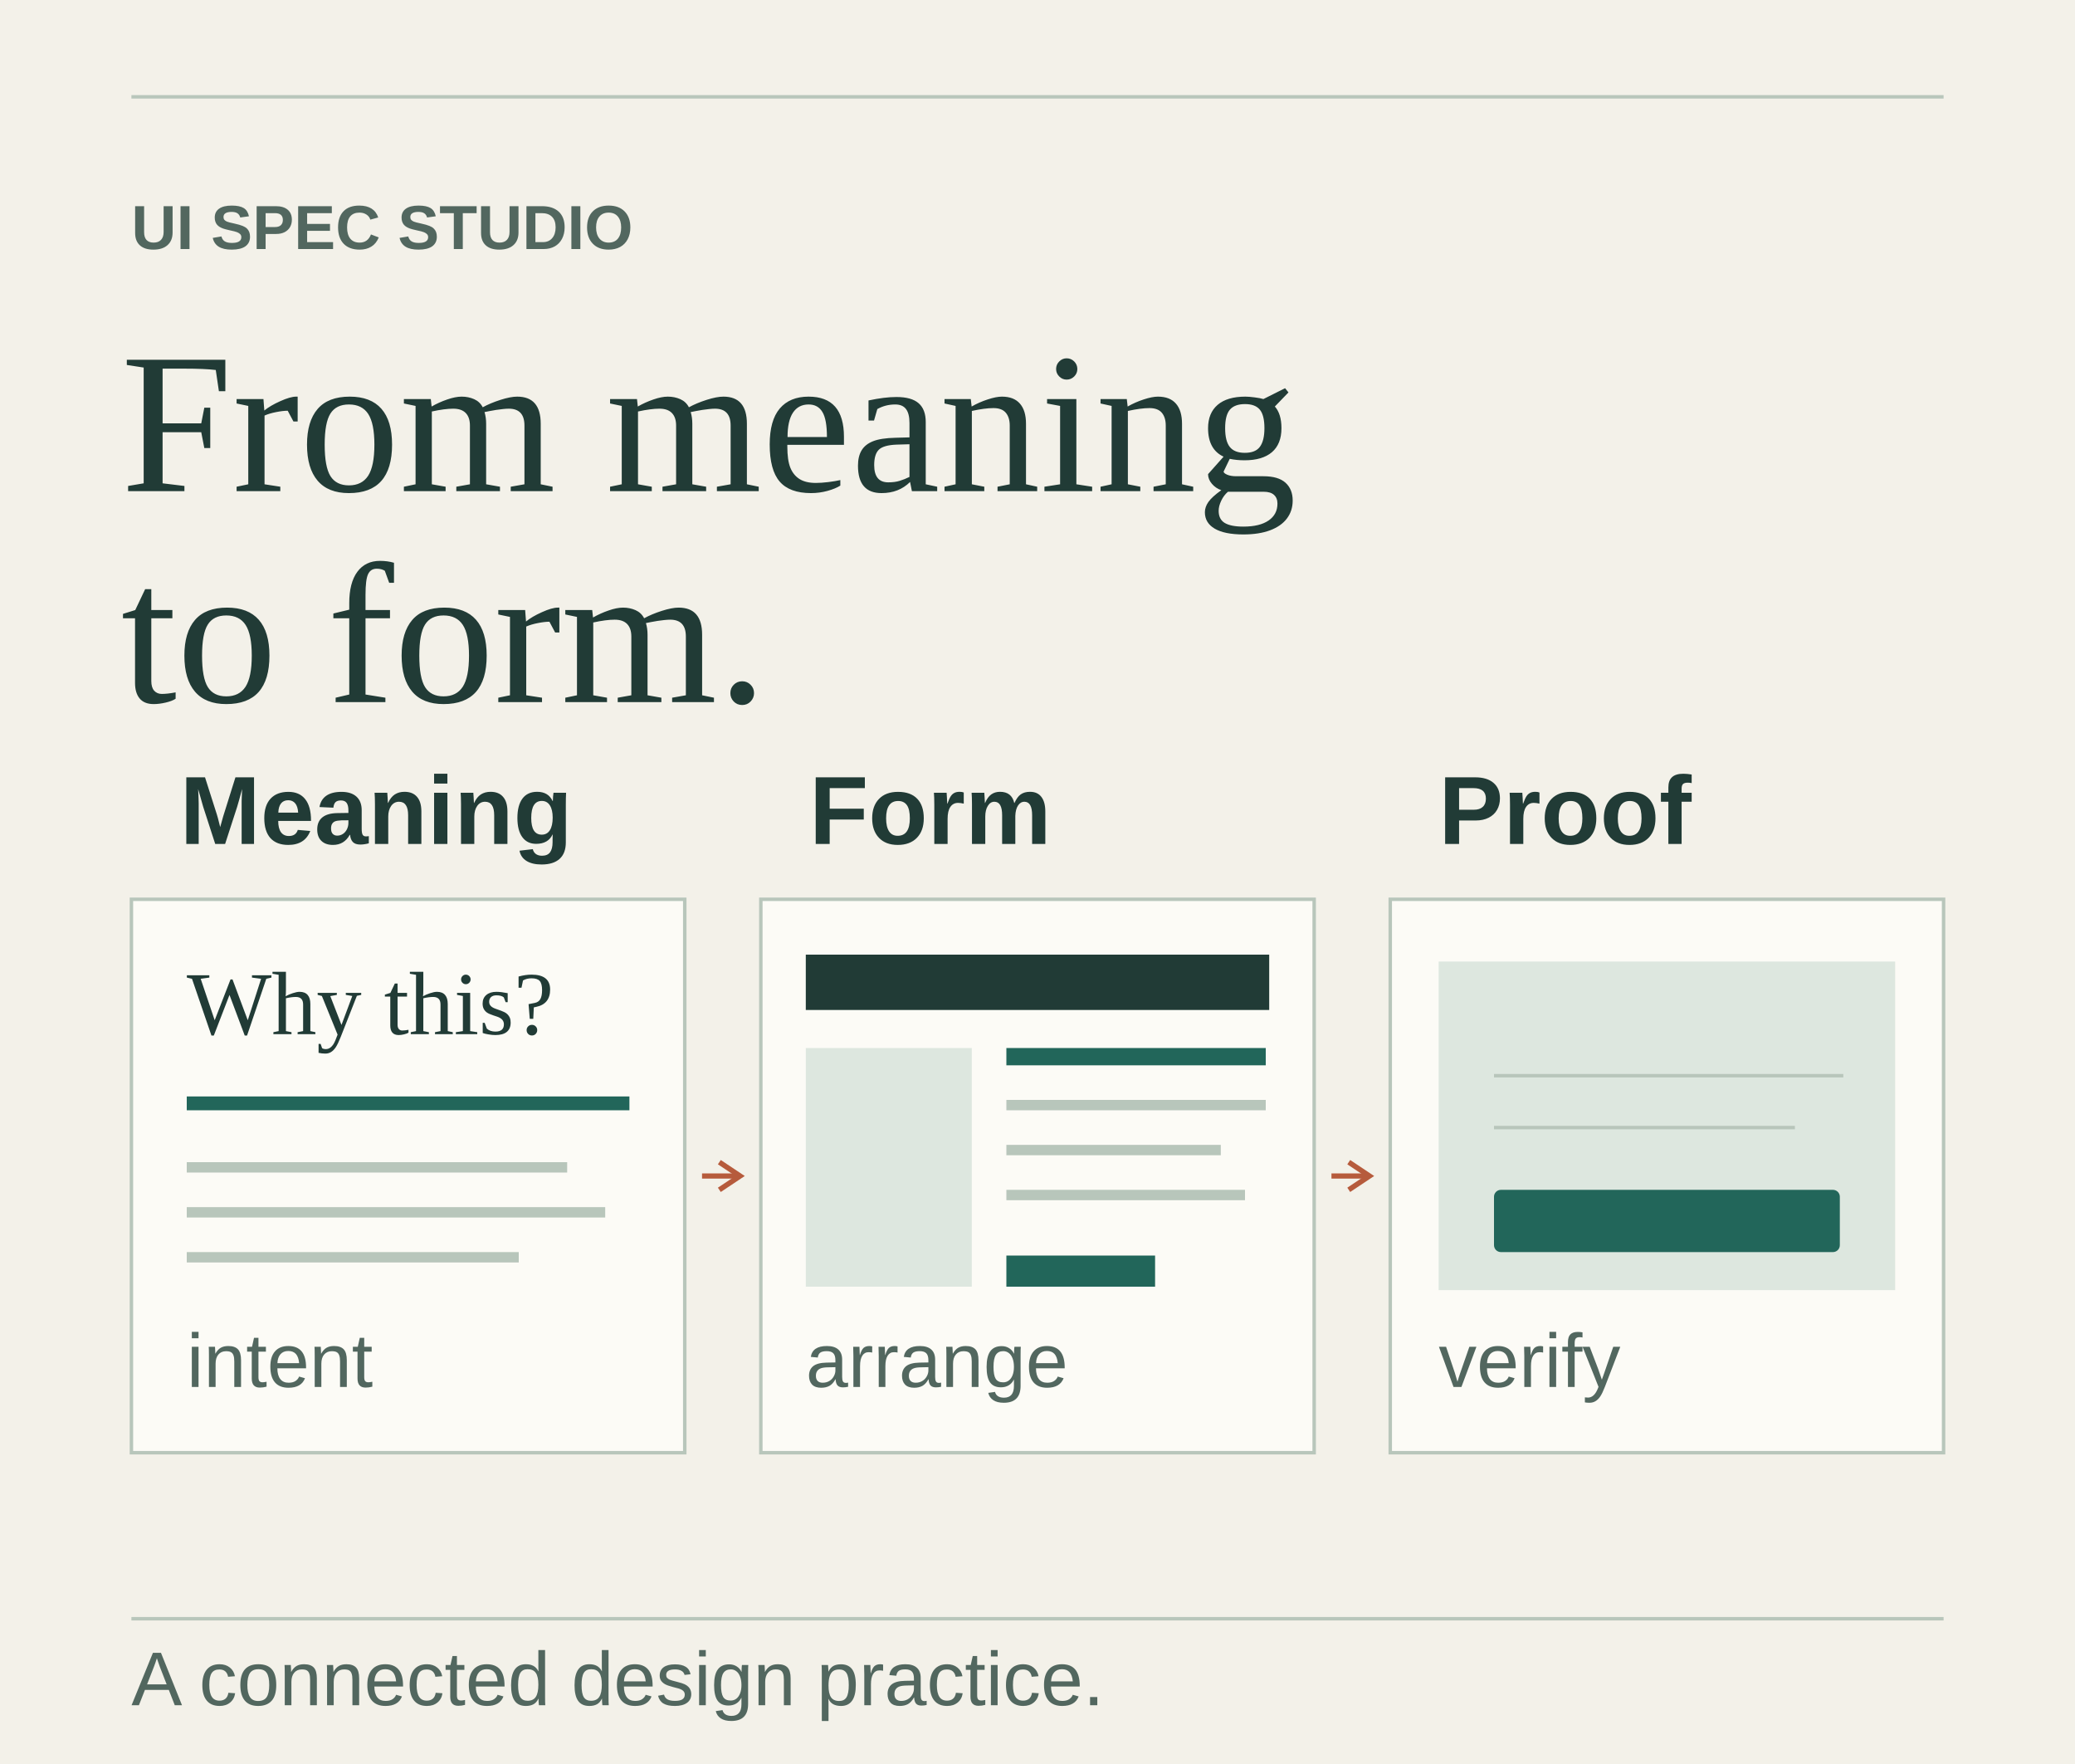
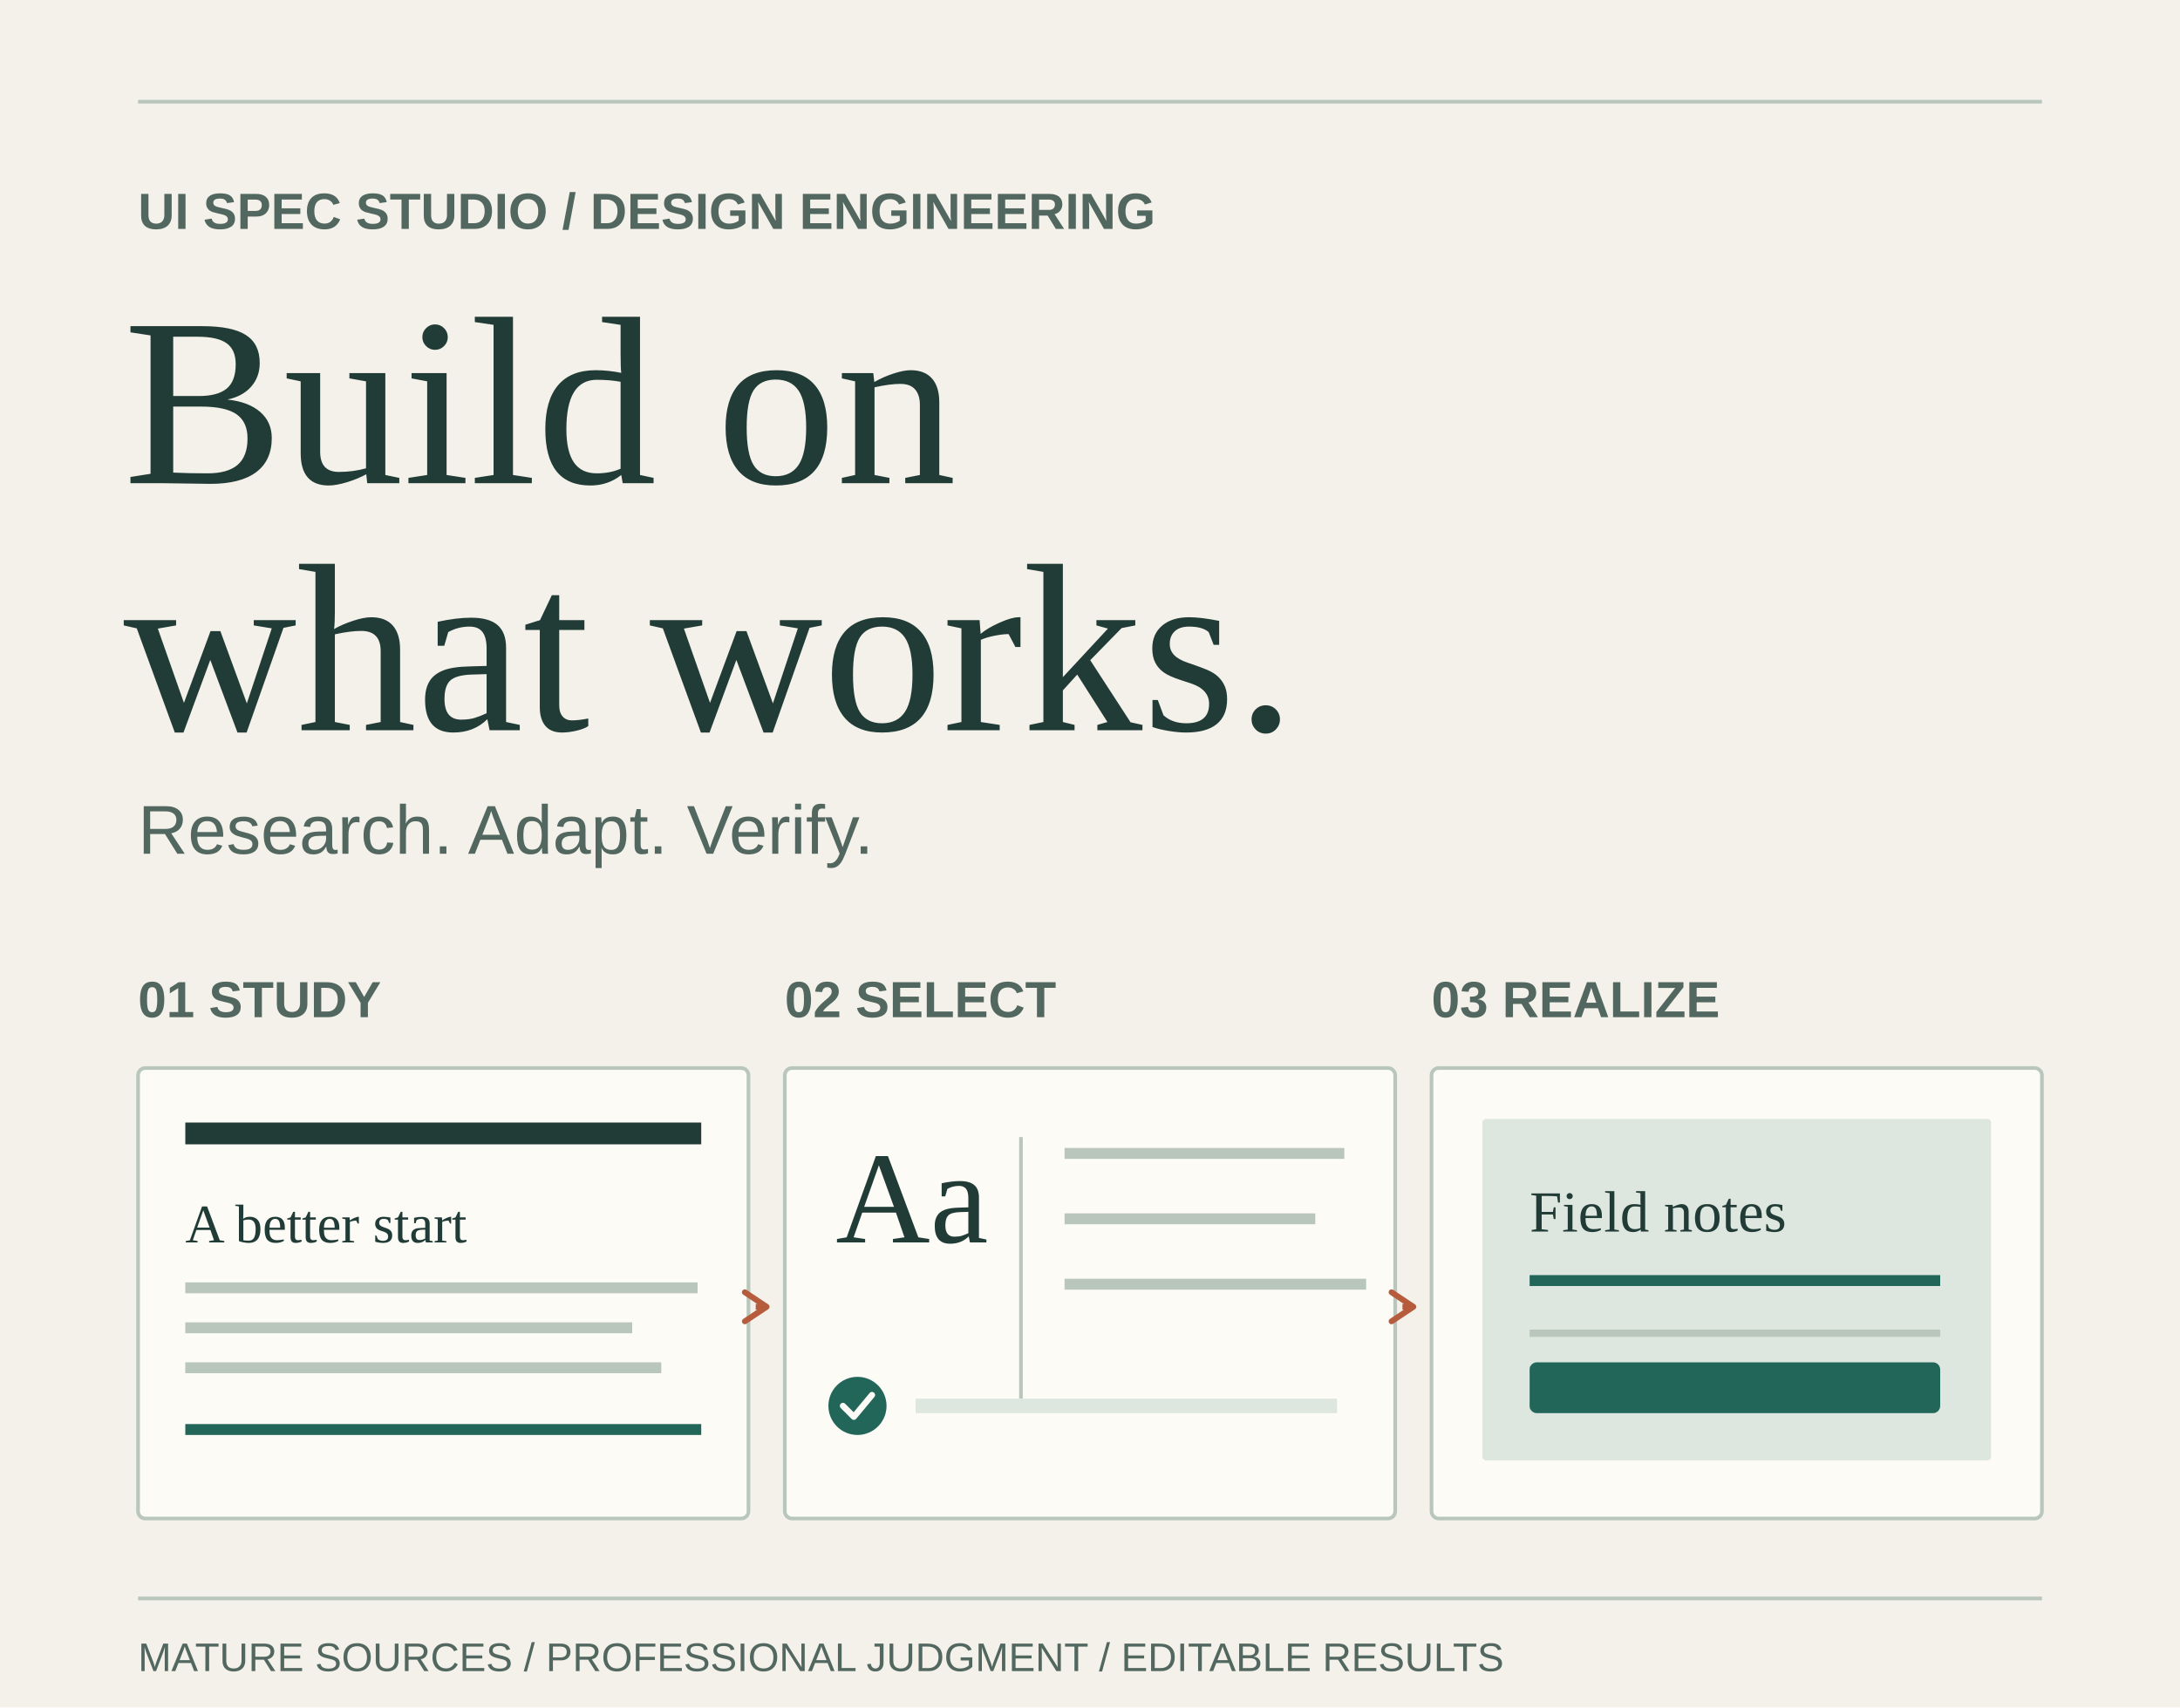
- <svg xmlns="http://www.w3.org/2000/svg" viewBox="0 0 600 510" role="img" aria-labelledby="title desc">
-   <rect width="600" height="510" fill="#f3f1e9" />
-   <path d="M38 28H562" stroke="#b8c6bb" stroke-width="1" />
-   <text x="38" y="72" fill="#52675f" font-family="Arial, Helvetica, sans-serif" font-size="18" font-weight="600">UI SPEC STUDIO</text>
-   <text x="35" y="142" fill="#213b36" font-family="Georgia, 'Times New Roman', serif" font-size="58" font-weight="400">From meaning</text>
-   <text x="35" y="203" fill="#213b36" font-family="Georgia, 'Times New Roman', serif" font-size="58" font-weight="400">to form.</text>
-   <rect x="38" y="260" width="160" height="160" rx="0" fill="#fcfbf6" stroke="#b8c6bb" />
-   <text x="52" y="244" fill="#213b36" font-family="Arial, Helvetica, sans-serif" font-size="28" font-weight="600">Meaning</text>
-   <text x="54" y="299" fill="#213b36" font-family="Georgia, 'Times New Roman', serif" font-size="26" font-weight="400">Why this?</text>
-   <rect x="54" y="317" width="128" height="4" rx="0" fill="#22665a" />
-   <rect x="54" y="336" width="110" height="3" rx="0" fill="#b8c6bb" />
-   <rect x="54" y="349" width="121" height="3" rx="0" fill="#b8c6bb" />
-   <rect x="54" y="362" width="96" height="3" rx="0" fill="#b8c6bb" />
-   <text x="54" y="401" fill="#52675f" font-family="Arial, Helvetica, sans-serif" font-size="22" font-weight="400">intent</text>
-   <path d="M203 340.0H214" stroke="#b65b3c" stroke-width="1.5" />
-   <path d="M208 336.0l6 4-6 4" fill="none" stroke="#b65b3c" stroke-width="1.5" />
-   <rect x="220" y="260" width="160" height="160" rx="0" fill="#fcfbf6" stroke="#b8c6bb" />
-   <text x="234" y="244" fill="#213b36" font-family="Arial, Helvetica, sans-serif" font-size="28" font-weight="600">Form</text>
-   <rect x="233" y="276" width="134" height="16" rx="0" fill="#213b36" />
-   <rect x="233" y="303" width="48" height="69" rx="0" fill="#dde7df" />
-   <rect x="291" y="303" width="75" height="5" rx="0" fill="#22665a" />
-   <rect x="291" y="318" width="75" height="3" rx="0" fill="#b8c6bb" />
-   <rect x="291" y="331" width="62" height="3" rx="0" fill="#b8c6bb" />
-   <rect x="291" y="344" width="69" height="3" rx="0" fill="#b8c6bb" />
-   <rect x="291" y="363" width="43" height="9" rx="0" fill="#22665a" />
-   <text x="233" y="401" fill="#52675f" font-family="Arial, Helvetica, sans-serif" font-size="22" font-weight="400">arrange</text>
-   <path d="M385 340.0H396" stroke="#b65b3c" stroke-width="1.5" />
-   <path d="M390 336.0l6 4-6 4" fill="none" stroke="#b65b3c" stroke-width="1.5" />
-   <rect x="402" y="260" width="160" height="160" rx="0" fill="#fcfbf6" stroke="#b8c6bb" />
-   <text x="416" y="244" fill="#213b36" font-family="Arial, Helvetica, sans-serif" font-size="28" font-weight="600">Proof</text>
-   <rect x="416" y="278" width="132" height="95" rx="0" fill="#dde7df" />
-   <path d="M432 311H533" stroke="#b8c6bb" stroke-width="1" />
-   <path d="M432 326H519" stroke="#b8c6bb" stroke-width="1" />
-   <rect x="432" y="344" width="100" height="18" rx="2" fill="#22665a" />
-   <text x="416" y="401" fill="#52675f" font-family="Arial, Helvetica, sans-serif" font-size="22" font-weight="400">verify</text>
-   <path d="M38 468H562" stroke="#b8c6bb" stroke-width="1" />
-   <text x="38" y="493" fill="#52675f" font-family="Arial, Helvetica, sans-serif" font-size="22" font-weight="400">A connected design practice.</text>
+ <svg xmlns="http://www.w3.org/2000/svg" viewBox="0 0 600 470" role="img" aria-labelledby="title desc">
+   <rect width="600" height="470" fill="#f3f1e9" />
+   <path d="M38 28L562 28" stroke="#b8c6bb" stroke-width="1" fill="none" />
+   <text x="38" y="63" fill="#52675f" font-family="Arial, Helvetica, sans-serif" font-size="14" font-weight="600">UI SPEC STUDIO   /   DESIGN ENGINEERING</text>
+   <text x="34" y="133" fill="#213b36" font-family="Georgia, 'Times New Roman', serif" font-size="66" font-weight="400">Build on</text>
+   <text x="34" y="201" fill="#213b36" font-family="Georgia, 'Times New Roman', serif" font-size="66" font-weight="400">what works.</text>
+   <text x="38" y="235" fill="#52675f" font-family="Arial, Helvetica, sans-serif" font-size="19" font-weight="400">Research. Adapt. Verify.</text>
+   <text x="38" y="280" fill="#52675f" font-family="Arial, Helvetica, sans-serif" font-size="14" font-weight="600">01  STUDY</text>
+   <rect x="38" y="294" width="168" height="124" rx="2" fill="#fcfbf6" stroke="#b8c6bb" stroke-width="1" />
+   <rect x="51" y="309" width="142" height="6" rx="0" fill="#213b36" />
+   <text x="51" y="342" fill="#213b36" font-family="Georgia, 'Times New Roman', serif" font-size="15" font-weight="400">A better start</text>
+   <rect x="51" y="353" width="141" height="3" rx="0" fill="#b8c6bb" />
+   <rect x="51" y="364" width="123" height="3" rx="0" fill="#b8c6bb" />
+   <rect x="51" y="375" width="131" height="3" rx="0" fill="#b8c6bb" />
+   <rect x="51" y="392" width="142" height="3" rx="0" fill="#22665a" />
+   <path d="M208 359.72L211 359.72" stroke="#b65b3c" stroke-width="1.6" fill="none" />
+   <path d="M205 355.72l6 4 -6 4" fill="none" stroke="#b65b3c" stroke-width="1.6" stroke-linecap="round" stroke-linejoin="round" />
+   <text x="216" y="280" fill="#52675f" font-family="Arial, Helvetica, sans-serif" font-size="14" font-weight="600">02  SELECT</text>
+   <rect x="216" y="294" width="168" height="124" rx="2" fill="#fcfbf6" stroke="#b8c6bb" stroke-width="1" />
+   <text x="230" y="342" fill="#213b36" font-family="Georgia, 'Times New Roman', serif" font-size="36" font-weight="400">Aa</text>
+   <path d="M281 313L281 385" stroke="#b8c6bb" stroke-width="1" fill="none" />
+   <rect x="293" y="316" width="77" height="3" rx="0" fill="#b8c6bb" />
+   <rect x="293" y="334" width="69" height="3" rx="0" fill="#b8c6bb" />
+   <rect x="293" y="352" width="83" height="3" rx="0" fill="#b8c6bb" />
+   <circle cx="236" cy="387" r="8" fill="#22665a" />
+   <path d="M232 387l3 3 5 -6" fill="none" stroke="#fcfbf6" stroke-width="1.7" stroke-linecap="round" stroke-linejoin="round" />
+   <rect x="252" y="385" width="116" height="4" rx="0" fill="#dde7df" />
+   <path d="M386 359.72L389 359.72" stroke="#b65b3c" stroke-width="1.6" fill="none" />
+   <path d="M383 355.72l6 4 -6 4" fill="none" stroke="#b65b3c" stroke-width="1.6" stroke-linecap="round" stroke-linejoin="round" />
+   <text x="394" y="280" fill="#52675f" font-family="Arial, Helvetica, sans-serif" font-size="14" font-weight="600">03  REALIZE</text>
+   <rect x="394" y="294" width="168" height="124" rx="2" fill="#fcfbf6" stroke="#b8c6bb" stroke-width="1" />
+   <rect x="408" y="308" width="140" height="94" rx="1" fill="#dde7df" />
+   <text x="421" y="339" fill="#213b36" font-family="Georgia, 'Times New Roman', serif" font-size="16" font-weight="400">Field notes</text>
+   <rect x="421" y="351" width="113" height="3" rx="0" fill="#22665a" />
+   <rect x="421" y="366" width="113" height="2" rx="0" fill="#b8c6bb" />
+   <rect x="421" y="376" width="97" height="2" rx="0" fill="#b8c6bb" />
+   <rect x="421" y="386" width="104" height="2" rx="0" fill="#b8c6bb" />
+   <rect x="421" y="375" width="113" height="14" rx="2" fill="#22665a" />
+   <path d="M38 440L562 440" stroke="#b8c6bb" stroke-width="1" fill="none" />
+   <text x="38" y="460" fill="#52675f" font-family="Arial, Helvetica, sans-serif" font-size="11" font-weight="400">MATURE SOURCES   /   PROFESSIONAL JUDGMENT   /   EDITABLE RESULTS</text>
</svg>
